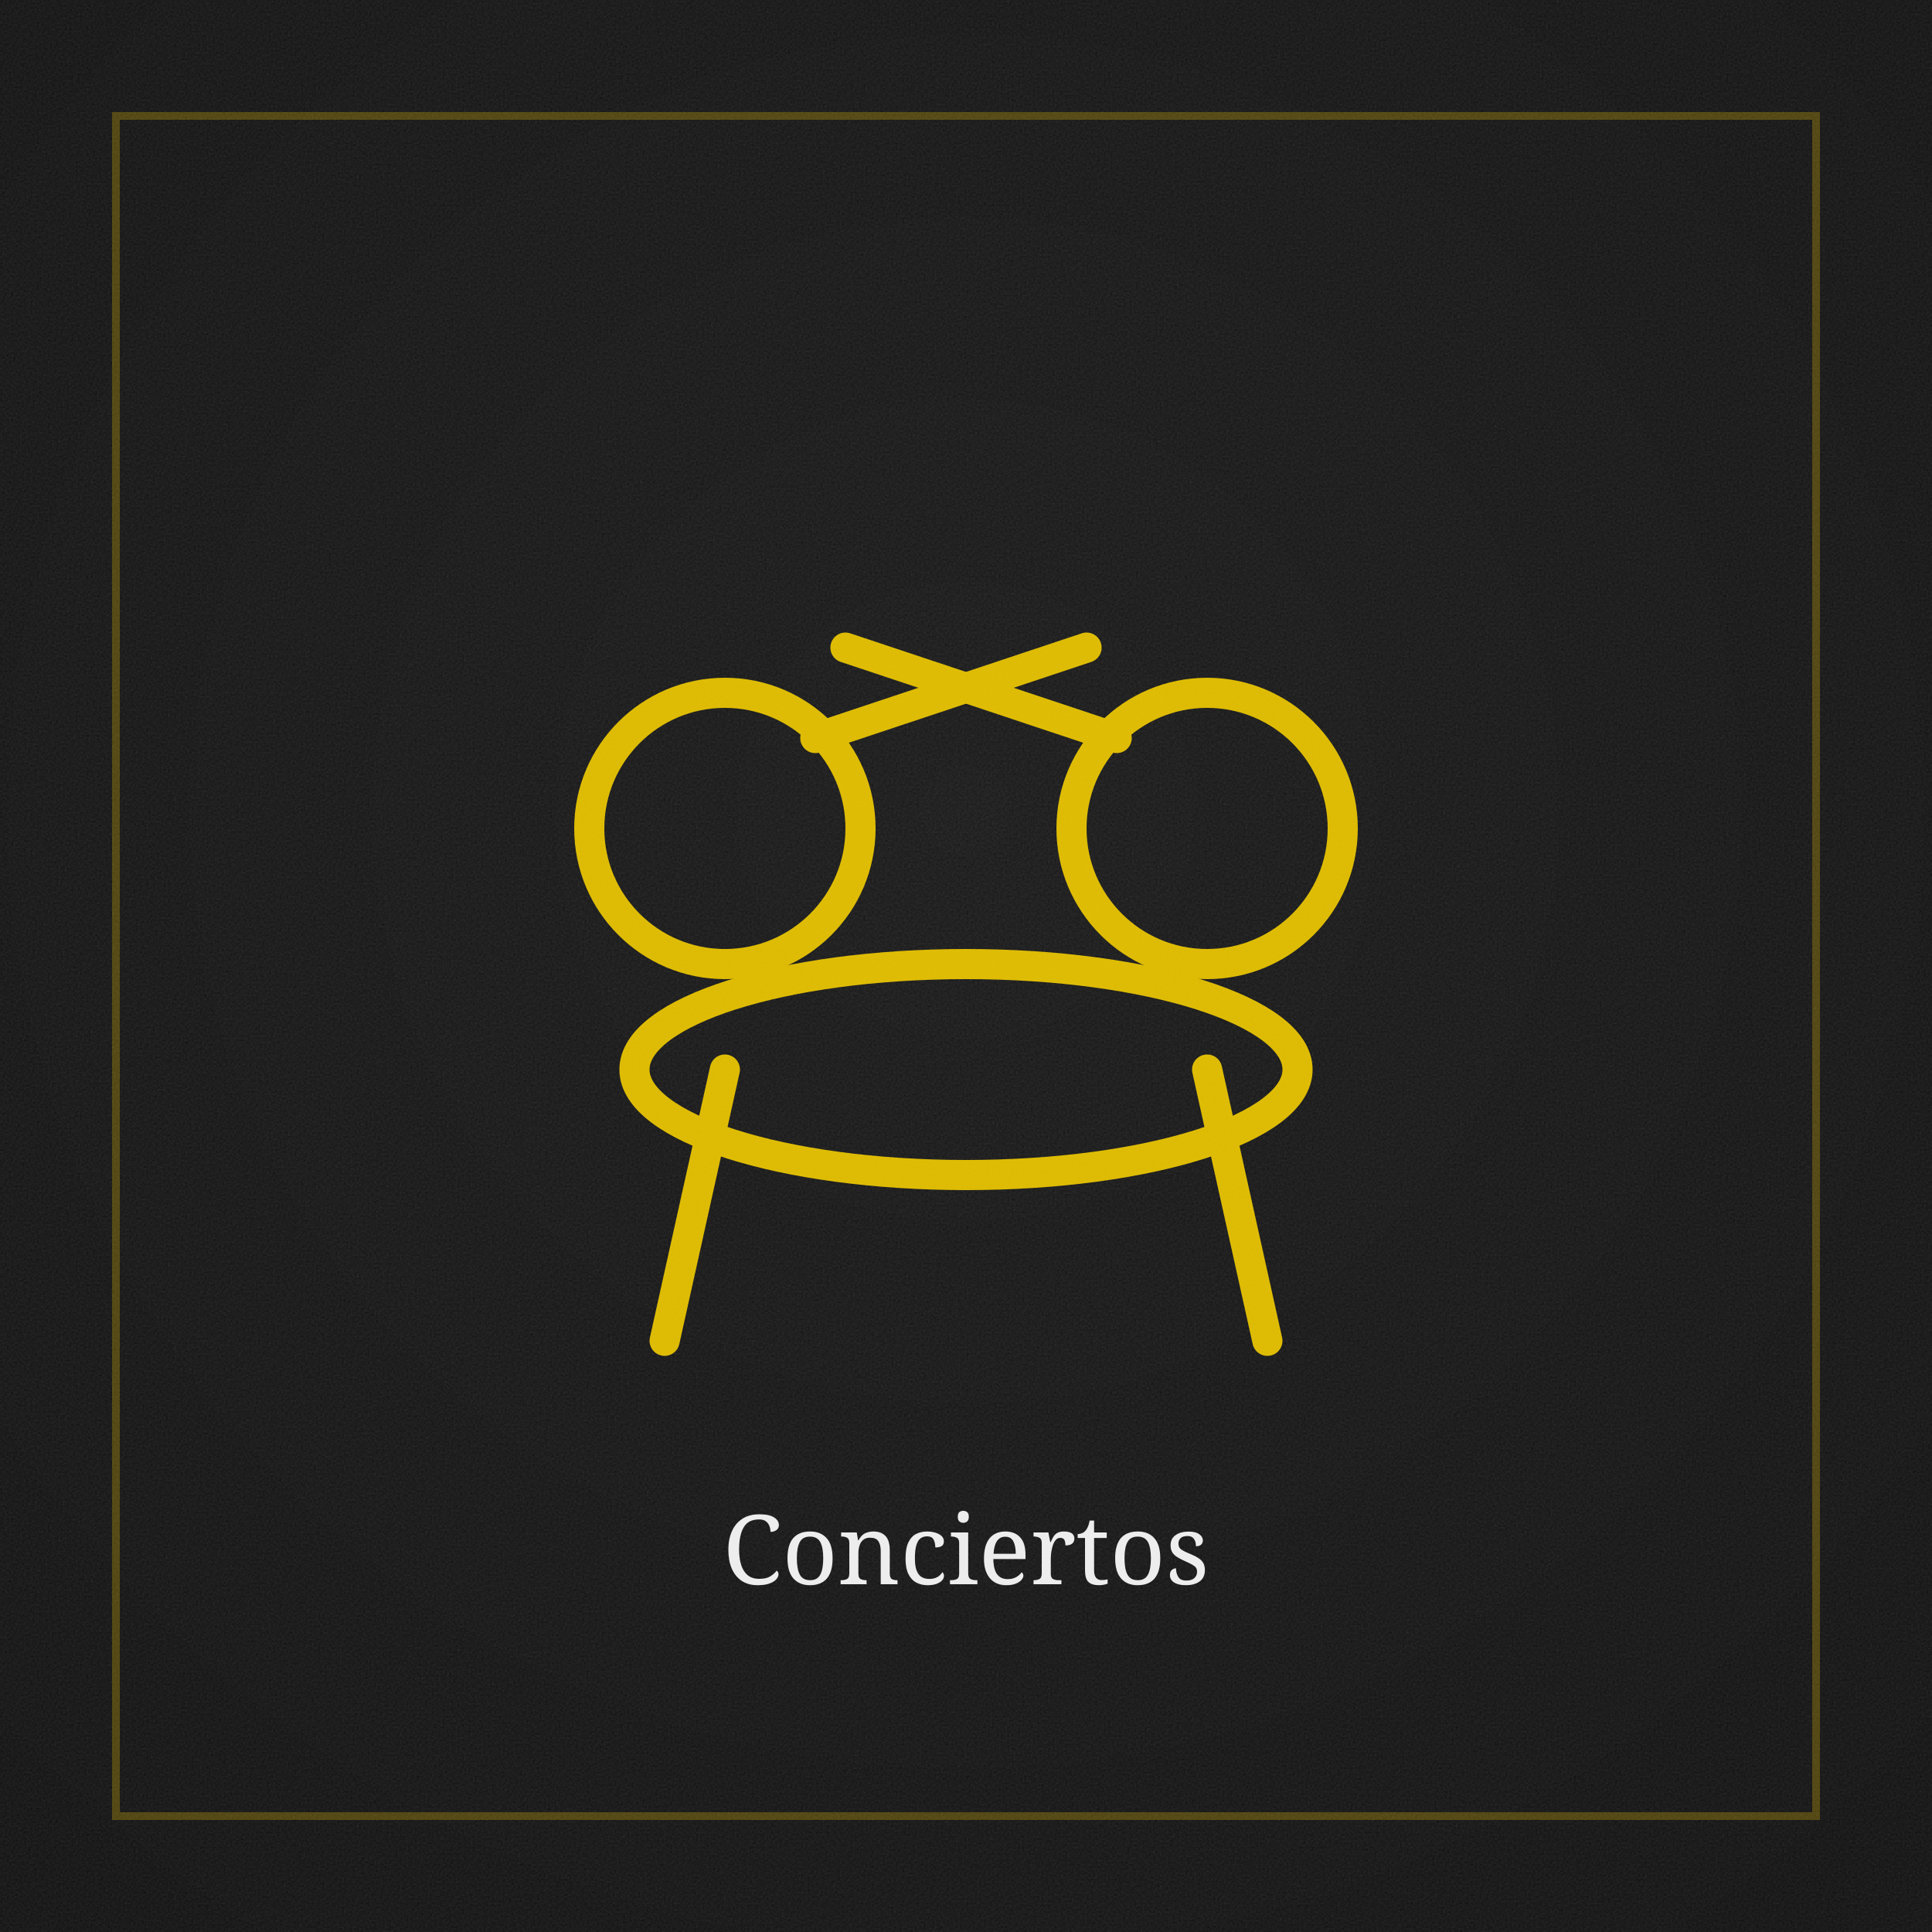
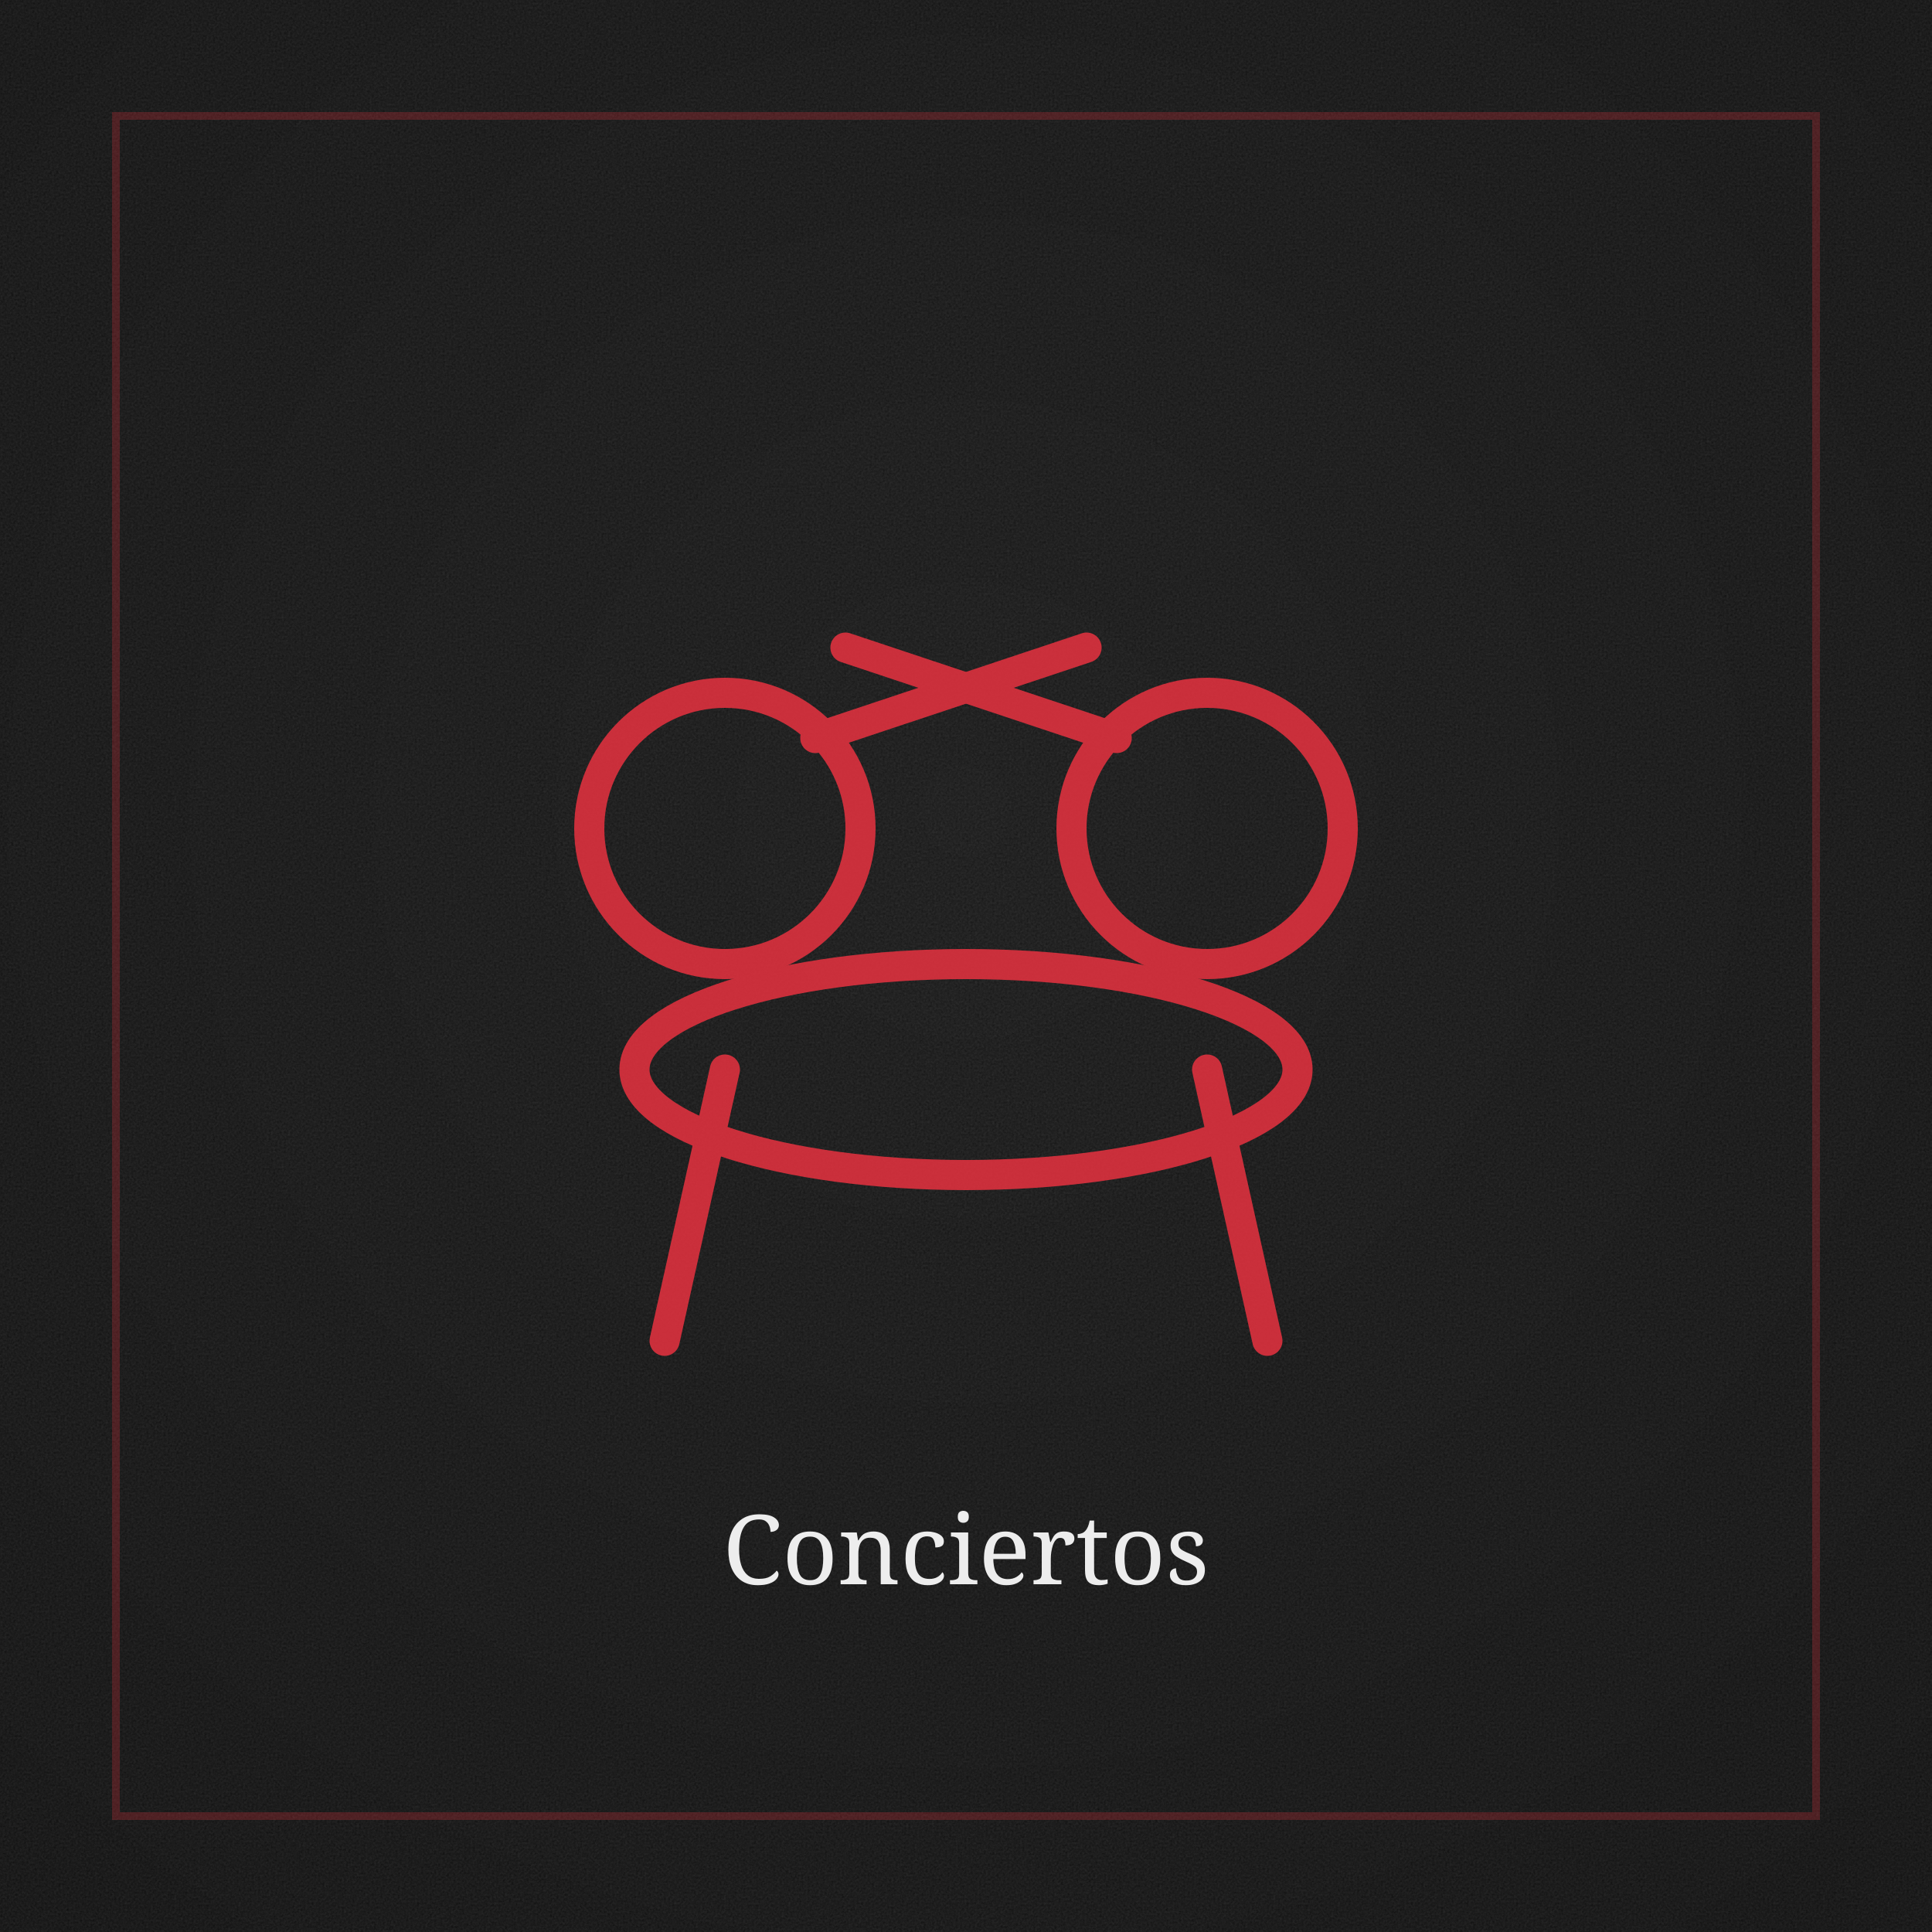
<svg xmlns="http://www.w3.org/2000/svg" width="1000" height="1000" viewBox="0 0 1000 1000" role="img" aria-label="Conciertos">
  <defs>
    <radialGradient id="vig-mu2" cx="50%" cy="42%" r="75%">
      <stop offset="0%" stop-color="#2a2a2a" />
      <stop offset="100%" stop-color="#1a1a1a" />
    </radialGradient>
    <filter id="grain-mu2">
      <feTurbulence type="fractalNoise" baseFrequency="0.9" numOctaves="2" stitchTiles="stitch" />
      <feColorMatrix type="saturate" values="0" />
      <feComponentTransfer>
        <feFuncA type="linear" slope="0.05" />
      </feComponentTransfer>
      <feComposite operator="over" in2="SourceGraphic" />
    </filter>
  </defs>
  <rect width="1000" height="1000" fill="url(#vig-mu2)" />
  <rect width="1000" height="1000" filter="url(#grain-mu2)" opacity="0.5" />
-   <rect x="60" y="60" width="880" height="880" fill="none" stroke="#FFD700" stroke-opacity="0.25" stroke-width="4" />
+   <rect x="60" y="60" width="880" height="880" fill="none" stroke="#E8313F" stroke-opacity="0.25" stroke-width="4" />
  <g transform="translate(110, 70) scale(7.8)" opacity="0.85">
-     <g fill="none" stroke="#FFD700" stroke-width="2" stroke-linecap="round">
+     <g fill="none" stroke="#E8313F" stroke-width="2" stroke-linecap="round">
      <ellipse cx="50" cy="62" rx="22" ry="7" />
      <line x1="34" y1="62" x2="30" y2="80" />
      <line x1="66" y1="62" x2="70" y2="80" />
      <circle cx="34" cy="46" r="9" />
      <circle cx="66" cy="46" r="9" />
      <line x1="40" y1="40" x2="58" y2="34" />
      <line x1="60" y1="40" x2="42" y2="34" />
    </g>
  </g>
  <text x="500" y="820" text-anchor="middle" font-family="Georgia, 'Playfair Display', serif" font-size="50" fill="#ededed">Conciertos</text>
</svg>
